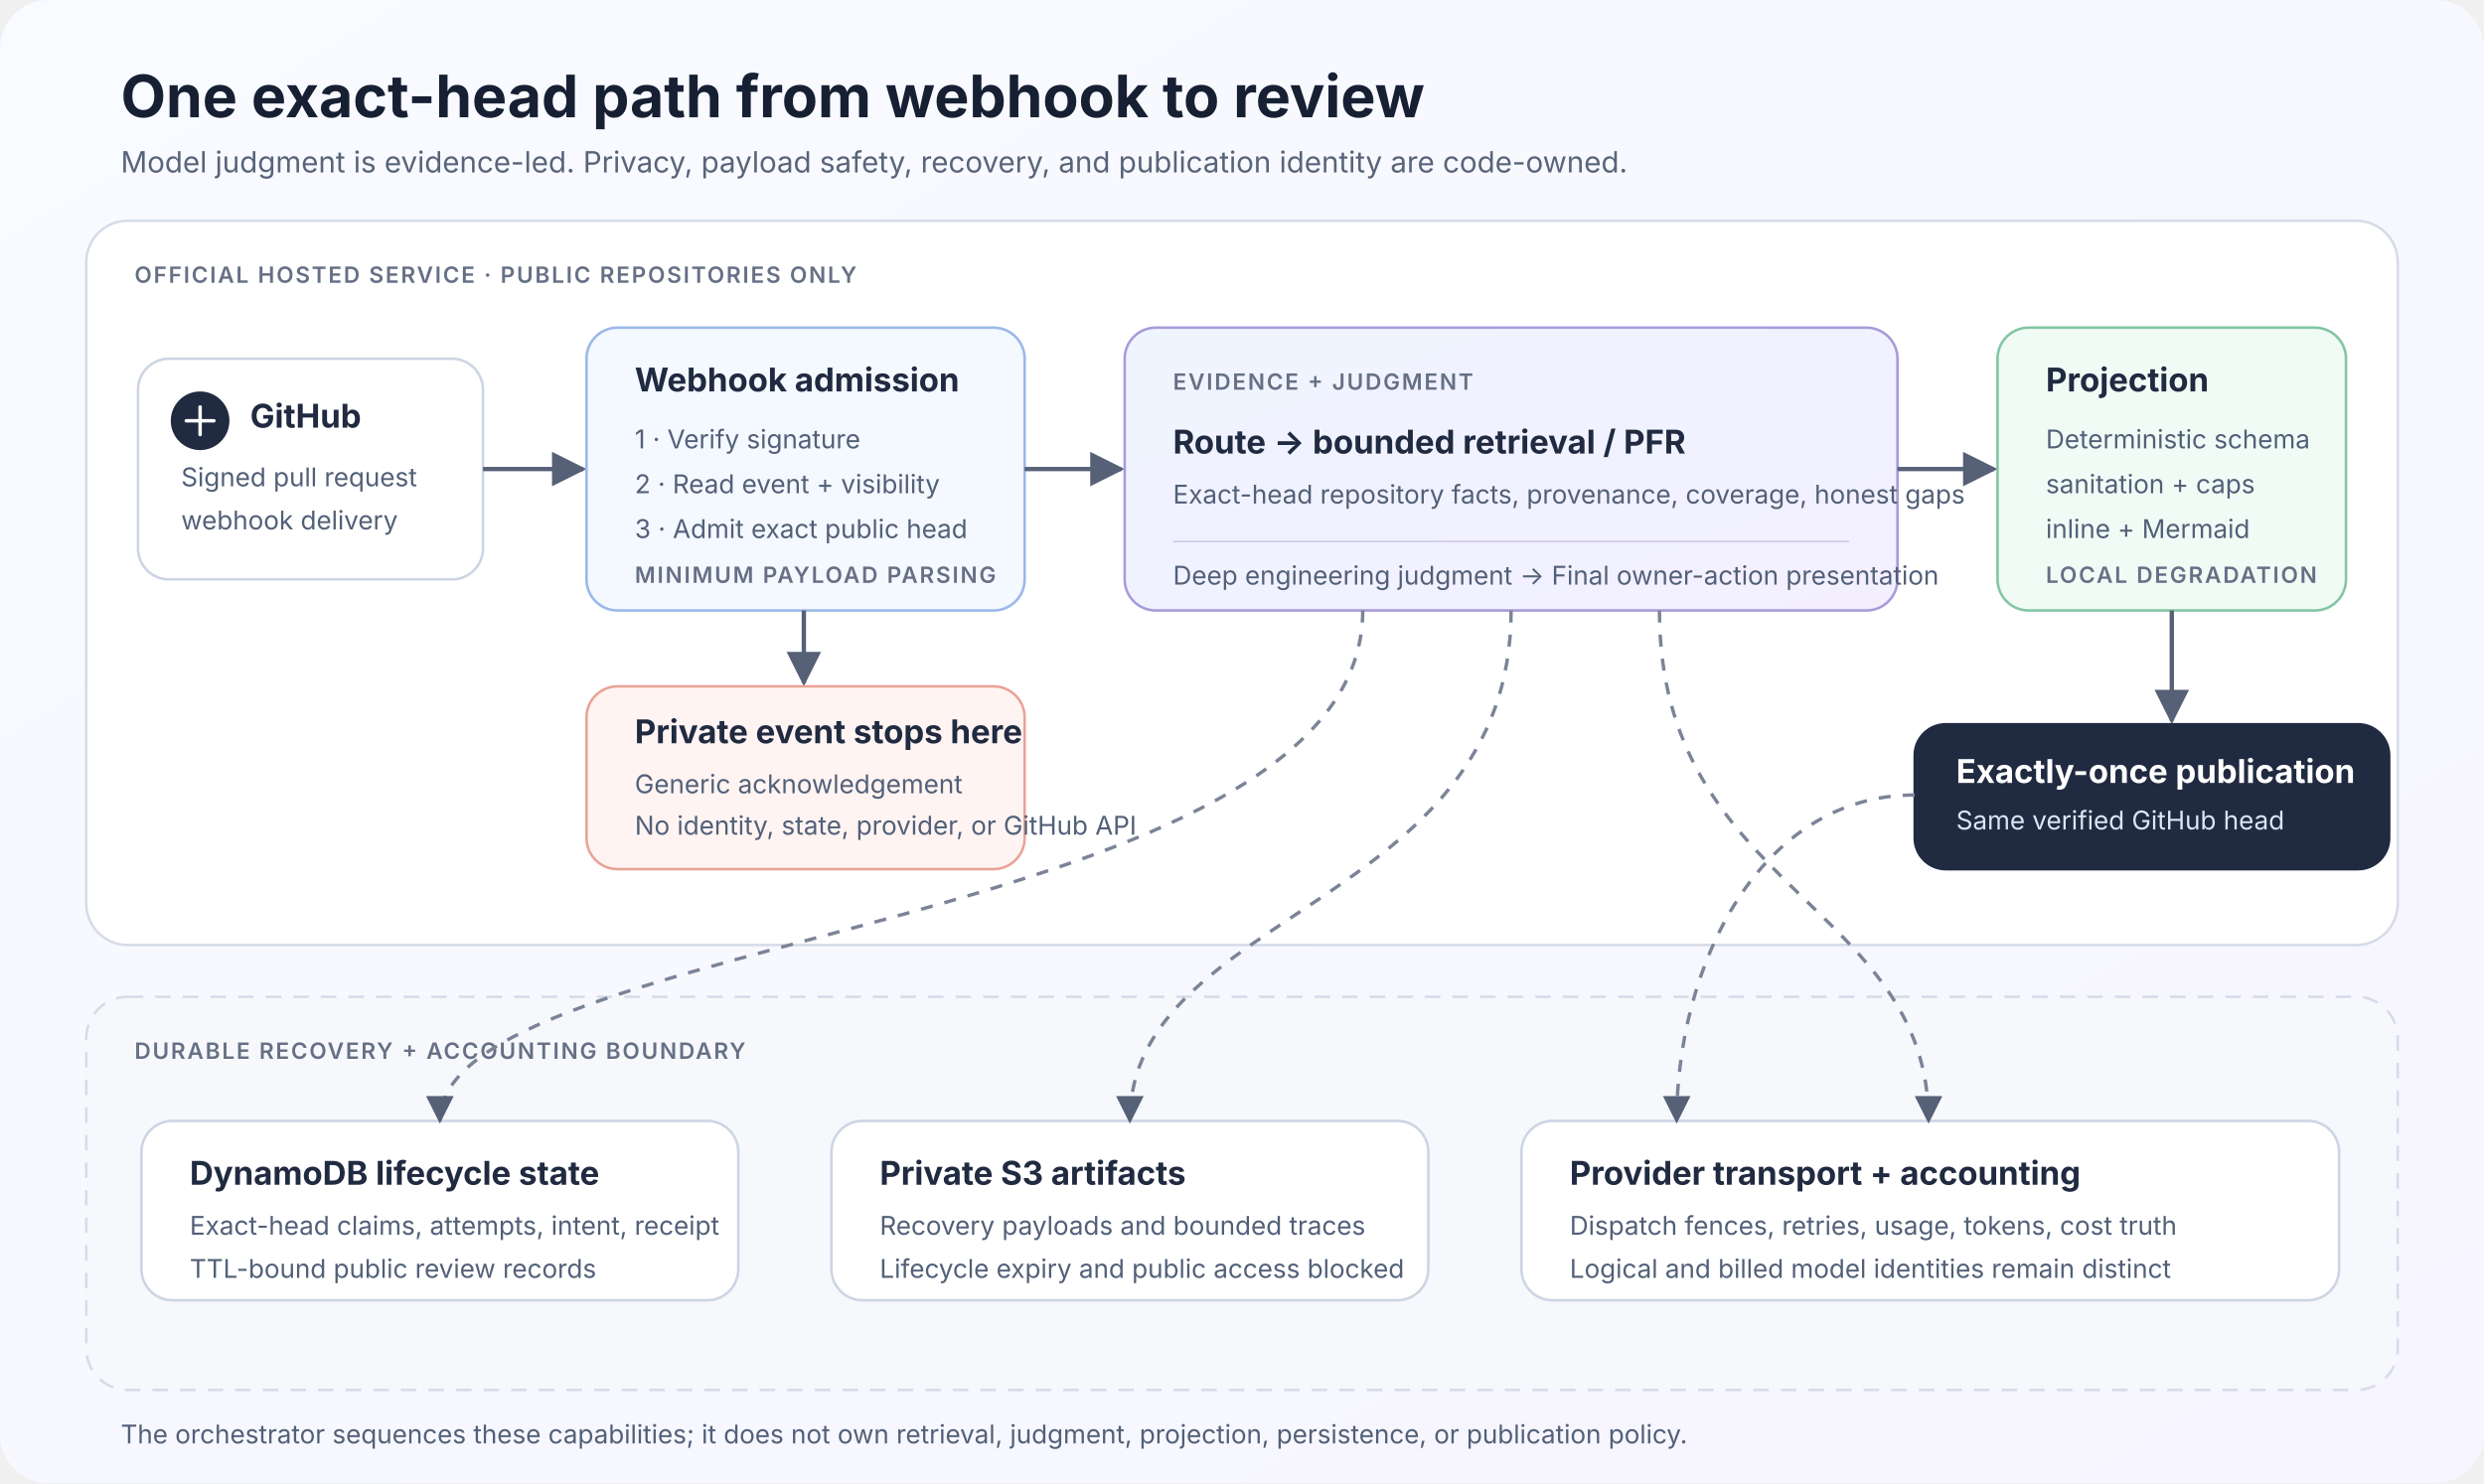
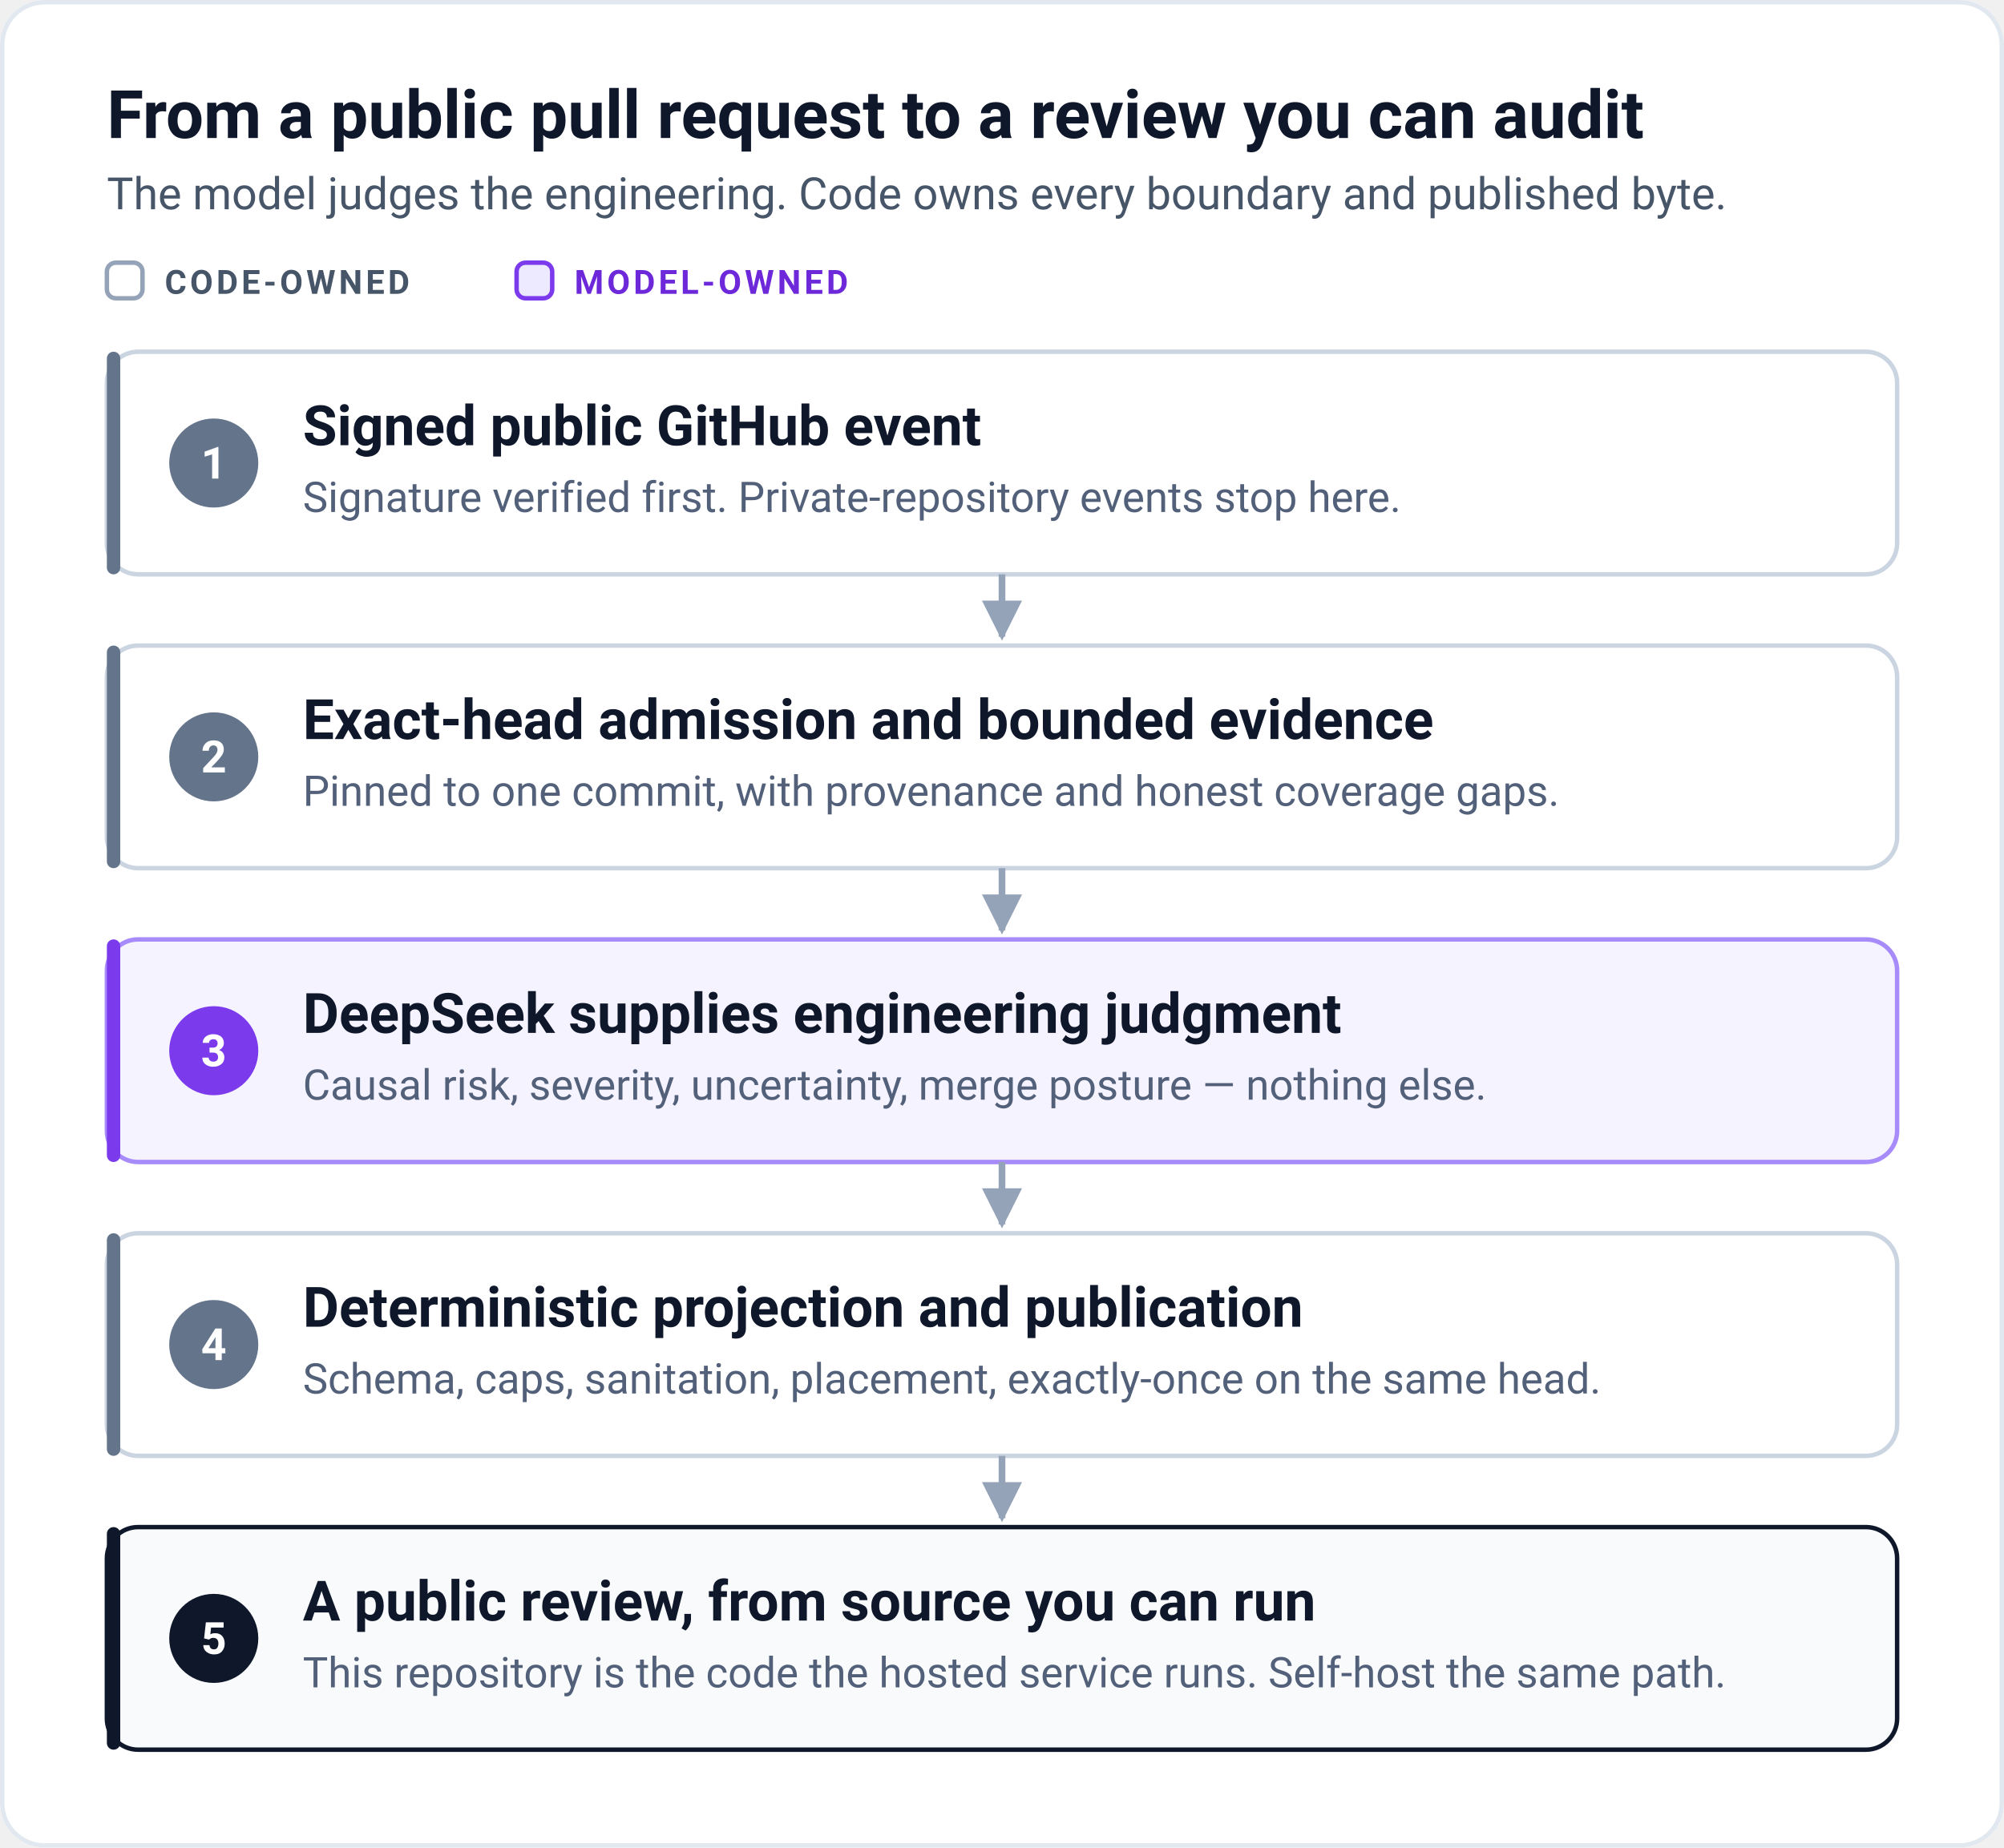
- <svg xmlns="http://www.w3.org/2000/svg" viewBox="0 0 1440 860" role="img" aria-labelledby="title desc">
+ <svg xmlns="http://www.w3.org/2000/svg" viewBox="0 0 900 830" width="900" height="830" role="img" aria-labelledby="t d">
  <defs>
-     <linearGradient id="page" x1="0" y1="0" x2="1" y2="1">
-       <stop offset="0" stop-color="#f8fbff" />
-       <stop offset="1" stop-color="#f7f5ff" />
-     </linearGradient>
-     <linearGradient id="core" x1="0" y1="0" x2="1" y2="1">
-       <stop offset="0" stop-color="#eef5ff" />
-       <stop offset="1" stop-color="#f4efff" />
-     </linearGradient>
-     <marker id="arrow" viewBox="0 0 10 10" refX="9" refY="5" markerWidth="8" markerHeight="8" orient="auto-start-reverse">
-       <path d="M 0 0 L 10 5 L 0 10 z" fill="#566076" />
+     <style>
+       .h    { font: 700 30px ui-sans-serif, -apple-system, "Segoe UI", Roboto, sans-serif; fill: #0f172a; }
+       .sub  { font: 400 20px ui-sans-serif, -apple-system, "Segoe UI", Roboto, sans-serif; fill: #475569; }
+       .name { font: 700 25px ui-sans-serif, -apple-system, "Segoe UI", Roboto, sans-serif; fill: #0f172a; }
+       .det  { font: 400 19px ui-sans-serif, -apple-system, "Segoe UI", Roboto, sans-serif; fill: #52607a; }
+       .tag  { font: 700 15px ui-sans-serif, -apple-system, "Segoe UI", Roboto, sans-serif; letter-spacing: .1em; }
+       .num  { font: 700 20px ui-sans-serif, -apple-system, "Segoe UI", Roboto, sans-serif; fill: #ffffff; }
+       .flow { fill: none; stroke: #94a3b8; stroke-width: 3; marker-end: url(#a); }
+     </style>
+     <marker id="a" viewBox="0 0 10 10" refX="9" refY="5" markerWidth="6" markerHeight="6" orient="auto-start-reverse">
+       <path d="M0 0 L10 5 L0 10 z" fill="#94a3b8" />
    </marker>
-     <style>
-       .heading { font: 700 34px -apple-system, BlinkMacSystemFont, "Segoe UI", sans-serif; fill: #172033; }
-       .subheading { font: 400 17px -apple-system, BlinkMacSystemFont, "Segoe UI", sans-serif; fill: #59647a; }
-       .label { font: 700 19px -apple-system, BlinkMacSystemFont, "Segoe UI", sans-serif; fill: #202a40; }
-       .body { font: 400 15px -apple-system, BlinkMacSystemFont, "Segoe UI", sans-serif; fill: #526078; }
-       .inverse-label { font: 700 19px -apple-system, BlinkMacSystemFont, "Segoe UI", sans-serif; fill: #ffffff; }
-       .inverse-body { font: 400 15px -apple-system, BlinkMacSystemFont, "Segoe UI", sans-serif; fill: #dce5f4; }
-       .micro { font: 600 13px -apple-system, BlinkMacSystemFont, "Segoe UI", sans-serif; letter-spacing: .08em; fill: #667085; }
-       .line { fill: none; stroke: #566076; stroke-width: 2.5; marker-end: url(#arrow); }
-       .soft-line { fill: none; stroke: #7b8497; stroke-width: 2; stroke-dasharray: 7 7; marker-end: url(#arrow); }
-       .card { fill: #ffffff; stroke: #cdd5e3; stroke-width: 1.5; }
-     </style>
  </defs>
-   <rect width="1440" height="860" rx="28" fill="url(#page)" />
-   <text x="70" y="68" class="heading">One exact-head path from webhook to review</text>
-   <text x="70" y="100" class="subheading">Model judgment is evidence-led. Privacy, payload safety, recovery, and publication identity are code-owned.</text>
-   <rect x="50" y="128" width="1340" height="420" rx="24" fill="#ffffff" stroke="#d6dce8" stroke-width="1.5" />
-   <text x="78" y="164" class="micro">OFFICIAL HOSTED SERVICE · PUBLIC REPOSITORIES ONLY</text>
-   <rect x="80" y="208" width="200" height="128" rx="18" class="card" />
-   <circle cx="116" cy="244" r="17" fill="#202a40" />
-   <path d="M108 244h16M116 236v16" stroke="#ffffff" stroke-width="2" stroke-linecap="round" />
-   <text x="145" y="248" class="label">GitHub</text>
-   <text x="105" y="282" class="body">Signed pull request</text>
-   <text x="105" y="307" class="body">webhook delivery</text>
-   <path d="M280 272 H338" class="line" />
-   <rect x="340" y="190" width="254" height="164" rx="18" fill="#f4f8ff" stroke="#9bb8e8" stroke-width="1.5" />
-   <text x="368" y="227" class="label">Webhook admission</text>
-   <text x="368" y="260" class="body">1 · Verify signature</text>
-   <text x="368" y="286" class="body">2 · Read event + visibility</text>
-   <text x="368" y="312" class="body">3 · Admit exact public head</text>
-   <text x="368" y="338" class="micro">MINIMUM PAYLOAD PARSING</text>
-   <path d="M466 354 V396" class="line" />
-   <rect x="340" y="398" width="254" height="106" rx="18" fill="#fff4f2" stroke="#e9a397" stroke-width="1.5" />
-   <text x="368" y="431" class="label" fill="#8a2d21">Private event stops here</text>
-   <text x="368" y="460" class="body">Generic acknowledgement</text>
-   <text x="368" y="484" class="body">No identity, state, provider, or GitHub API</text>
-   <path d="M594 272 H650" class="line" />
-   <rect x="652" y="190" width="448" height="164" rx="18" fill="url(#core)" stroke="#a89bd9" stroke-width="1.5" />
-   <text x="680" y="226" class="micro">EVIDENCE + JUDGMENT</text>
-   <text x="680" y="263" class="label">Route → bounded retrieval / PFR</text>
-   <text x="680" y="292" class="body">Exact-head repository facts, provenance, coverage, honest gaps</text>
-   <line x1="680" y1="314" x2="1072" y2="314" stroke="#d2caec" />
-   <text x="680" y="339" class="body">Deep engineering judgment → Final owner-action presentation</text>
-   <path d="M1100 272 H1156" class="line" />
-   <rect x="1158" y="190" width="202" height="164" rx="18" fill="#f1fbf6" stroke="#83c5a3" stroke-width="1.5" />
-   <text x="1186" y="227" class="label">Projection</text>
-   <text x="1186" y="260" class="body">Deterministic schema</text>
-   <text x="1186" y="286" class="body">sanitation + caps</text>
-   <text x="1186" y="312" class="body">inline + Mermaid</text>
-   <text x="1186" y="338" class="micro">LOCAL DEGRADATION</text>
-   <path d="M1259 354 V418" class="line" />
-   <rect x="1110" y="420" width="275" height="84" rx="18" fill="#202a40" stroke="#202a40" stroke-width="1.5" />
-   <text x="1134" y="454" class="inverse-label">Exactly-once publication</text>
-   <text x="1134" y="481" class="inverse-body">Same verified GitHub head</text>
-   <rect x="50" y="578" width="1340" height="228" rx="24" fill="#f6f8fc" stroke="#d6dce8" stroke-width="1.5" stroke-dasharray="9 7" />
-   <text x="78" y="614" class="micro">DURABLE RECOVERY + ACCOUNTING BOUNDARY</text>
-   <rect x="82" y="650" width="346" height="104" rx="18" class="card" />
-   <text x="110" y="687" class="label">DynamoDB lifecycle state</text>
-   <text x="110" y="716" class="body">Exact-head claims, attempts, intent, receipt</text>
-   <text x="110" y="741" class="body">TTL-bound public review records</text>
-   <rect x="482" y="650" width="346" height="104" rx="18" class="card" />
-   <text x="510" y="687" class="label">Private S3 artifacts</text>
-   <text x="510" y="716" class="body">Recovery payloads and bounded traces</text>
-   <text x="510" y="741" class="body">Lifecycle expiry and public access blocked</text>
-   <rect x="882" y="650" width="474" height="104" rx="18" class="card" />
-   <text x="910" y="687" class="label">Provider transport + accounting</text>
-   <text x="910" y="716" class="body">Dispatch fences, retries, usage, tokens, cost truth</text>
-   <text x="910" y="741" class="body">Logical and billed model identities remain distinct</text>
-   <path d="M790 354 C790 540 255 540 255 650" class="soft-line" />
-   <path d="M876 354 C876 526 655 528 655 650" class="soft-line" />
-   <path d="M962 354 C962 516 1118 524 1118 650" class="soft-line" />
-   <path d="M1110 461 C1020 461 972 560 972 650" class="soft-line" />
-   <text x="70" y="837" class="body">The orchestrator sequences these capabilities; it does not own retrieval, judgment, projection, persistence, or publication policy.</text>
+   <rect width="900" height="830" rx="20" fill="#ffffff" />
+   <rect x="1" y="1" width="898" height="828" rx="19" fill="none" stroke="#e2e8f0" stroke-width="2" />
+   <text x="48" y="62" class="h">From a public pull request to a review you can audit</text>
+   <text x="48" y="94" class="sub">The model judges the engineering. Code owns every boundary and published byte.</text>
+   <rect x="48" y="118" width="16" height="16" rx="4" fill="#ffffff" stroke="#94a3b8" stroke-width="2" />
+   <text x="74" y="132" class="tag" fill="#475569">CODE-OWNED</text>
+   <rect x="232" y="118" width="16" height="16" rx="4" fill="#ede9fe" stroke="#7c3aed" stroke-width="2" />
+   <text x="258" y="132" class="tag" fill="#6d28d9">MODEL-OWNED</text>
+   <g>
+     <rect x="48" y="158" width="804" height="100" rx="14" fill="#ffffff" stroke="#cbd5e1" stroke-width="2" />
+     <rect x="48" y="158" width="6" height="100" rx="3" fill="#64748b" />
+     <circle cx="96" cy="208" r="20" fill="#64748b" />
+     <text x="96" y="215" class="num" text-anchor="middle">1</text>
+     <text x="136" y="200" class="name">Signed public GitHub event</text>
+     <text x="136" y="230" class="det">Signature verified first. Private-repository events stop here.</text>
+   </g>
+   <path d="M450 258 V286" class="flow" />
+   <g>
+     <rect x="48" y="290" width="804" height="100" rx="14" fill="#ffffff" stroke="#cbd5e1" stroke-width="2" />
+     <rect x="48" y="290" width="6" height="100" rx="3" fill="#64748b" />
+     <circle cx="96" cy="340" r="20" fill="#64748b" />
+     <text x="96" y="347" class="num" text-anchor="middle">2</text>
+     <text x="136" y="332" class="name">Exact-head admission and bounded evidence</text>
+     <text x="136" y="362" class="det">Pinned to one commit, with provenance and honest coverage gaps.</text>
+   </g>
+   <path d="M450 390 V418" class="flow" />
+   <g>
+     <rect x="48" y="422" width="804" height="100" rx="14" fill="#f5f3ff" stroke="#a78bfa" stroke-width="2" />
+     <rect x="48" y="422" width="6" height="100" rx="3" fill="#7c3aed" />
+     <circle cx="96" cy="472" r="20" fill="#7c3aed" />
+     <text x="96" y="479" class="num" text-anchor="middle">3</text>
+     <text x="136" y="464" class="name">DeepSeek supplies engineering judgment</text>
+     <text x="136" y="494" class="det">Causal risk, severity, uncertainty, merge posture — nothing else.</text>
+   </g>
+   <path d="M450 522 V550" class="flow" />
+   <g>
+     <rect x="48" y="554" width="804" height="100" rx="14" fill="#ffffff" stroke="#cbd5e1" stroke-width="2" />
+     <rect x="48" y="554" width="6" height="100" rx="3" fill="#64748b" />
+     <circle cx="96" cy="604" r="20" fill="#64748b" />
+     <text x="96" y="611" class="num" text-anchor="middle">4</text>
+     <text x="136" y="596" class="name">Deterministic projection and publication</text>
+     <text x="136" y="626" class="det">Schema, caps, sanitation, placement, exactly-once on the same head.</text>
+   </g>
+   <path d="M450 654 V682" class="flow" />
+   <g>
+     <rect x="48" y="686" width="804" height="100" rx="14" fill="#f8fafc" stroke="#0f172a" stroke-width="2" />
+     <rect x="48" y="686" width="6" height="100" rx="3" fill="#0f172a" />
+     <circle cx="96" cy="736" r="20" fill="#0f172a" />
+     <text x="96" y="743" class="num" text-anchor="middle">5</text>
+     <text x="136" y="728" class="name">A public review, from source you can run</text>
+     <text x="136" y="758" class="det">This repository is the code the hosted service runs. Self-host the same path.</text>
+   </g>
</svg>
